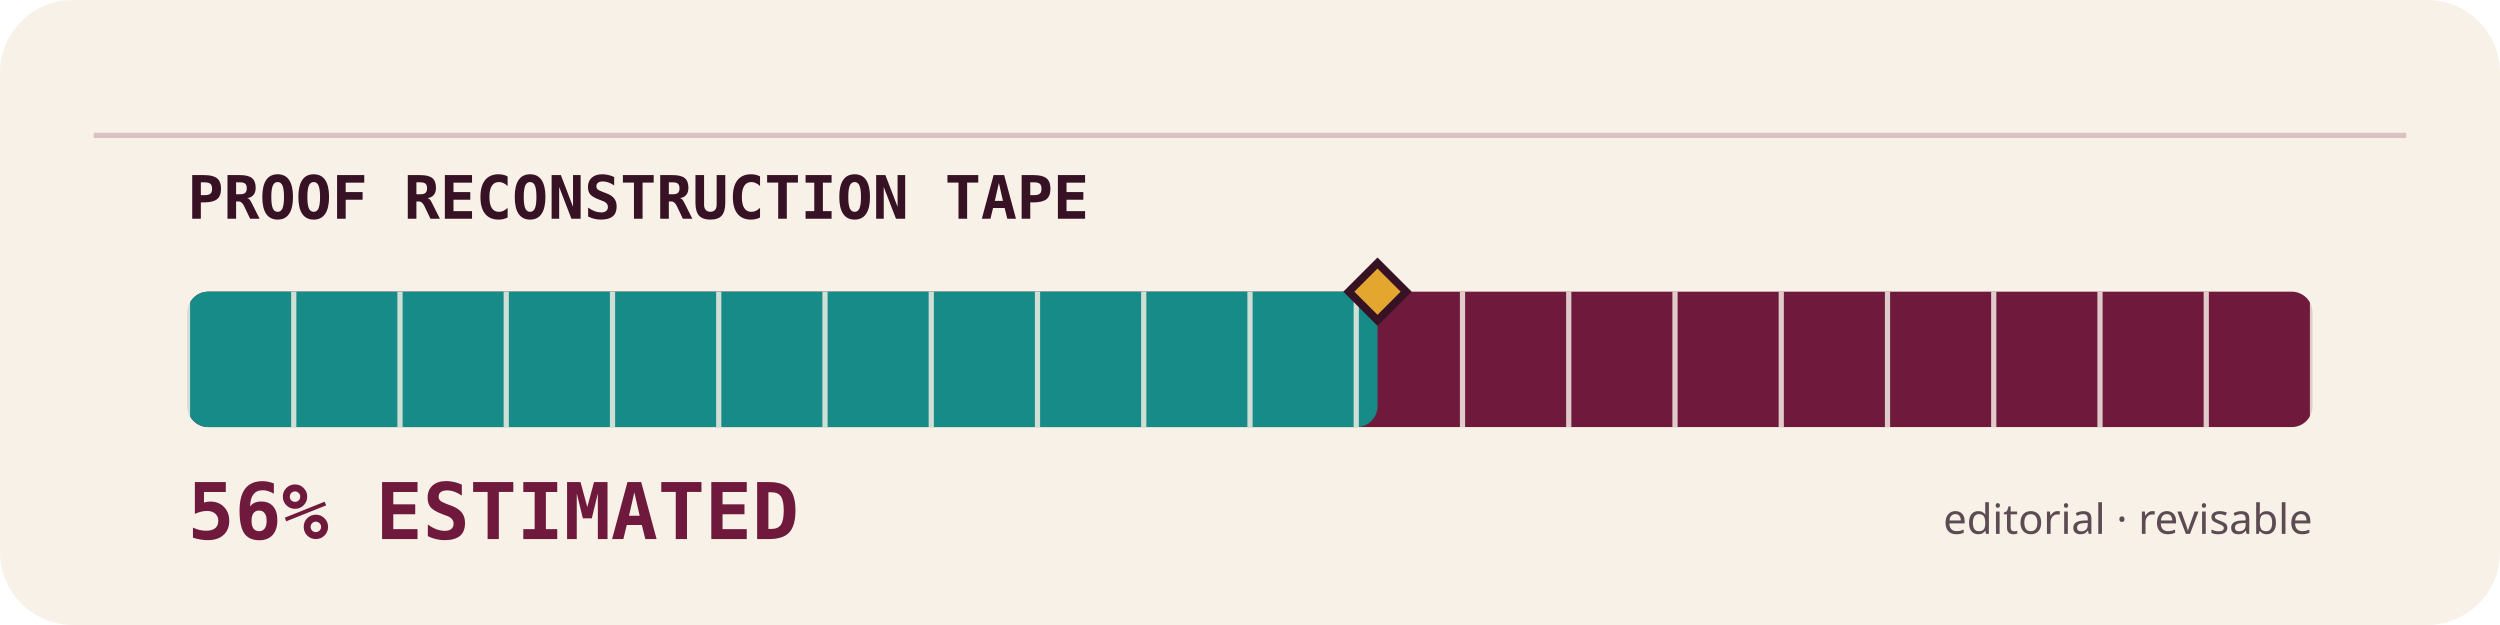
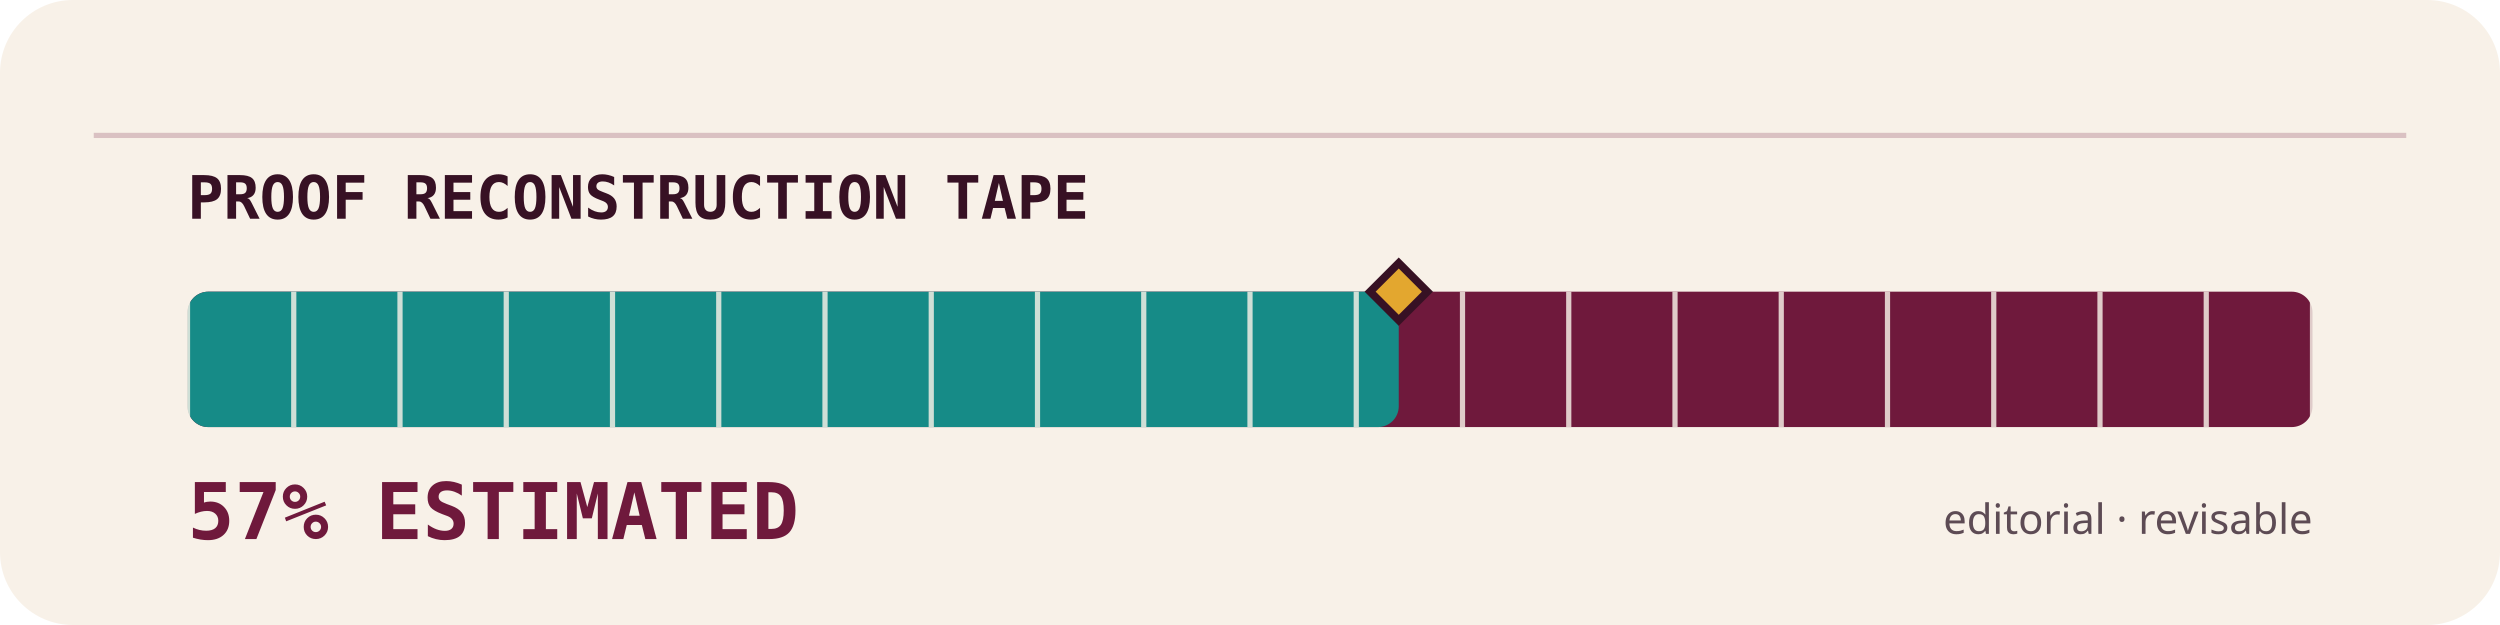
<svg xmlns="http://www.w3.org/2000/svg" viewBox="0 0 960 240" width="960" height="240" role="img" aria-labelledby="proof-progress-title proof-progress-desc">
  <rect width="960" height="240" rx="28" fill="#f8f1e8" />
  <path d="M36 52h888" stroke="#6f193c" stroke-width="2" opacity="0.22" />
  <text x="72" y="84" fill="#371124" font-family="ui-monospace, SFMono-Regular, Menlo, Consolas, monospace" font-size="23" font-weight="700">PROOF RECONSTRUCTION TAPE</text>
  <rect x="72" y="112" width="816" height="52" rx="8" fill="#6f193c" />
-   <rect x="72" y="112" width="456.96" height="52" rx="8" fill="#168b87" />
+   <rect x="72" y="112" width="465.12" height="52" rx="8" fill="#168b87" />
  <path d="M72 112v52" stroke="#f8f1e8" stroke-width="2" opacity="0.82" />
  <path d="M112.8 112v52" stroke="#f8f1e8" stroke-width="2" opacity="0.82" />
  <path d="M153.6 112v52" stroke="#f8f1e8" stroke-width="2" opacity="0.82" />
  <path d="M194.4 112v52" stroke="#f8f1e8" stroke-width="2" opacity="0.82" />
  <path d="M235.2 112v52" stroke="#f8f1e8" stroke-width="2" opacity="0.82" />
  <path d="M276 112v52" stroke="#f8f1e8" stroke-width="2" opacity="0.82" />
  <path d="M316.8 112v52" stroke="#f8f1e8" stroke-width="2" opacity="0.82" />
  <path d="M357.6 112v52" stroke="#f8f1e8" stroke-width="2" opacity="0.82" />
  <path d="M398.4 112v52" stroke="#f8f1e8" stroke-width="2" opacity="0.82" />
  <path d="M439.2 112v52" stroke="#f8f1e8" stroke-width="2" opacity="0.82" />
  <path d="M480 112v52" stroke="#f8f1e8" stroke-width="2" opacity="0.82" />
  <path d="M520.8 112v52" stroke="#f8f1e8" stroke-width="2" opacity="0.82" />
  <path d="M561.6 112v52" stroke="#f8f1e8" stroke-width="2" opacity="0.82" />
  <path d="M602.4 112v52" stroke="#f8f1e8" stroke-width="2" opacity="0.82" />
  <path d="M643.2 112v52" stroke="#f8f1e8" stroke-width="2" opacity="0.82" />
  <path d="M684 112v52" stroke="#f8f1e8" stroke-width="2" opacity="0.82" />
  <path d="M724.8 112v52" stroke="#f8f1e8" stroke-width="2" opacity="0.82" />
  <path d="M765.6 112v52" stroke="#f8f1e8" stroke-width="2" opacity="0.82" />
  <path d="M806.4 112v52" stroke="#f8f1e8" stroke-width="2" opacity="0.82" />
  <path d="M847.2 112v52" stroke="#f8f1e8" stroke-width="2" opacity="0.82" />
  <path d="M888 112v52" stroke="#f8f1e8" stroke-width="2" opacity="0.82" />
-   <path d="M528.96 101l11 11-11 11-11-11z" fill="#e3a72f" stroke="#371124" stroke-width="3" />
-   <text x="72" y="207" fill="#6f193c" font-family="ui-monospace, SFMono-Regular, Menlo, Consolas, monospace" font-size="30" font-weight="800">56% ESTIMATED</text>
+   <path d="M537.12 101l11 11-11 11-11-11z" fill="#e3a72f" stroke="#371124" stroke-width="3" />
+   <text x="72" y="207" fill="#6f193c" font-family="ui-monospace, SFMono-Regular, Menlo, Consolas, monospace" font-size="30" font-weight="800">57% ESTIMATED</text>
  <text x="888" y="205" text-anchor="end" fill="#5d4b54" font-family="system-ui, sans-serif" font-size="16">editorial · revisable</text>
</svg>
